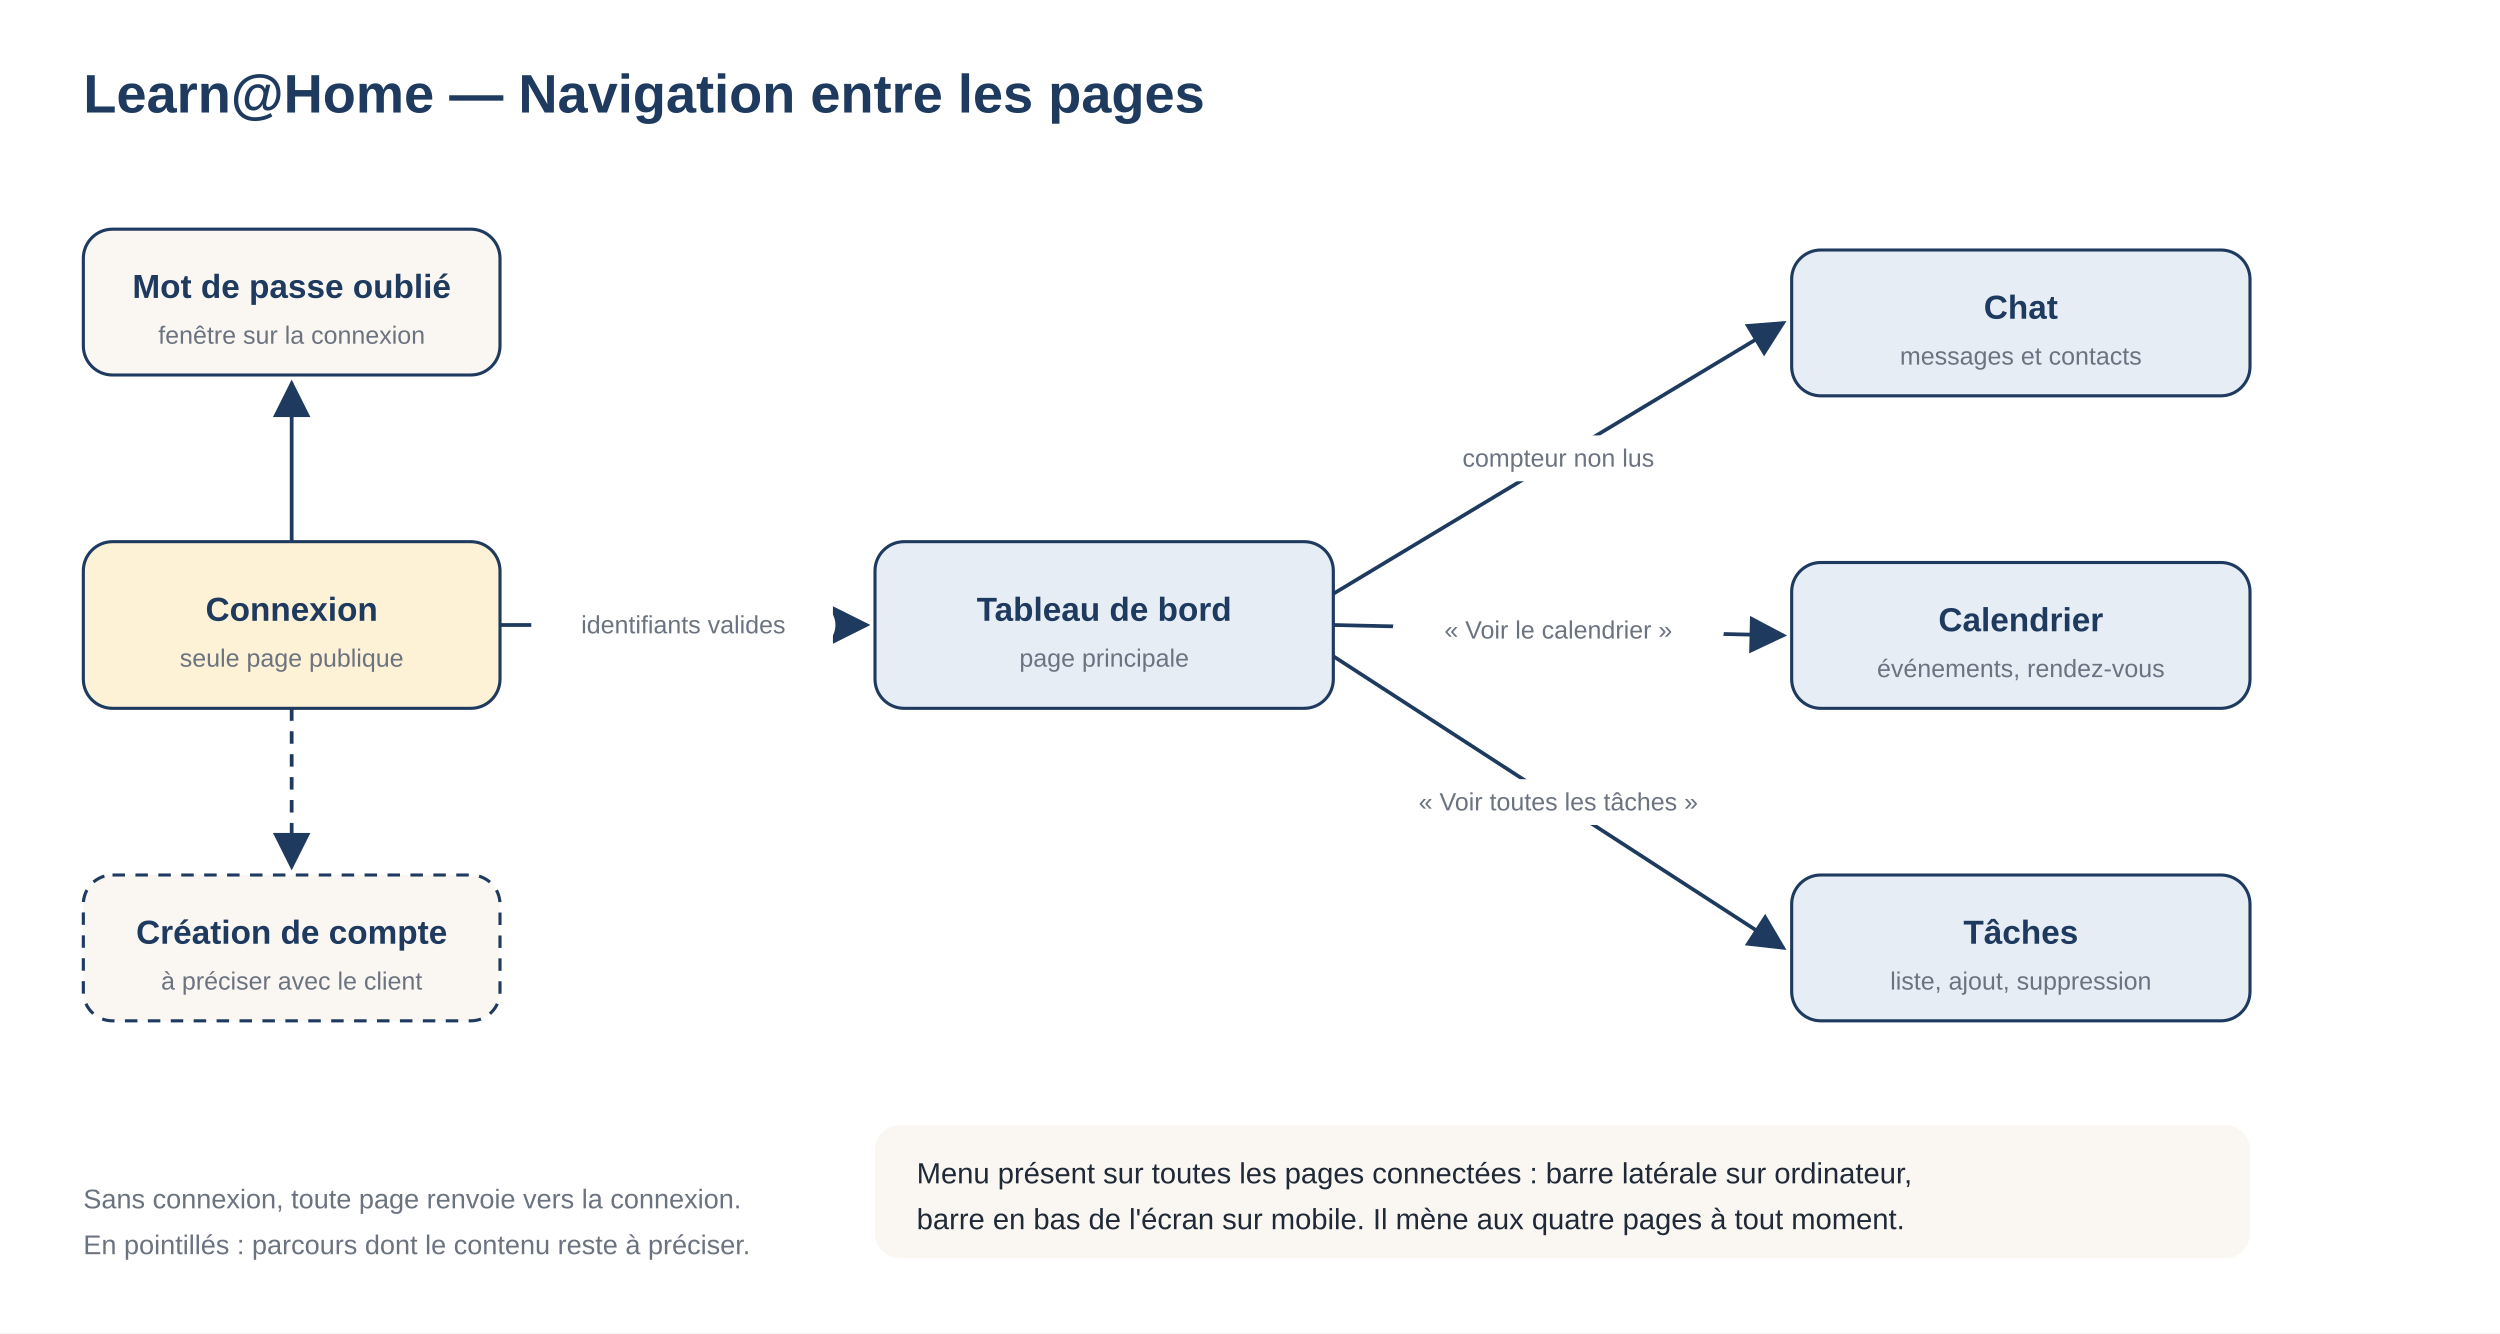
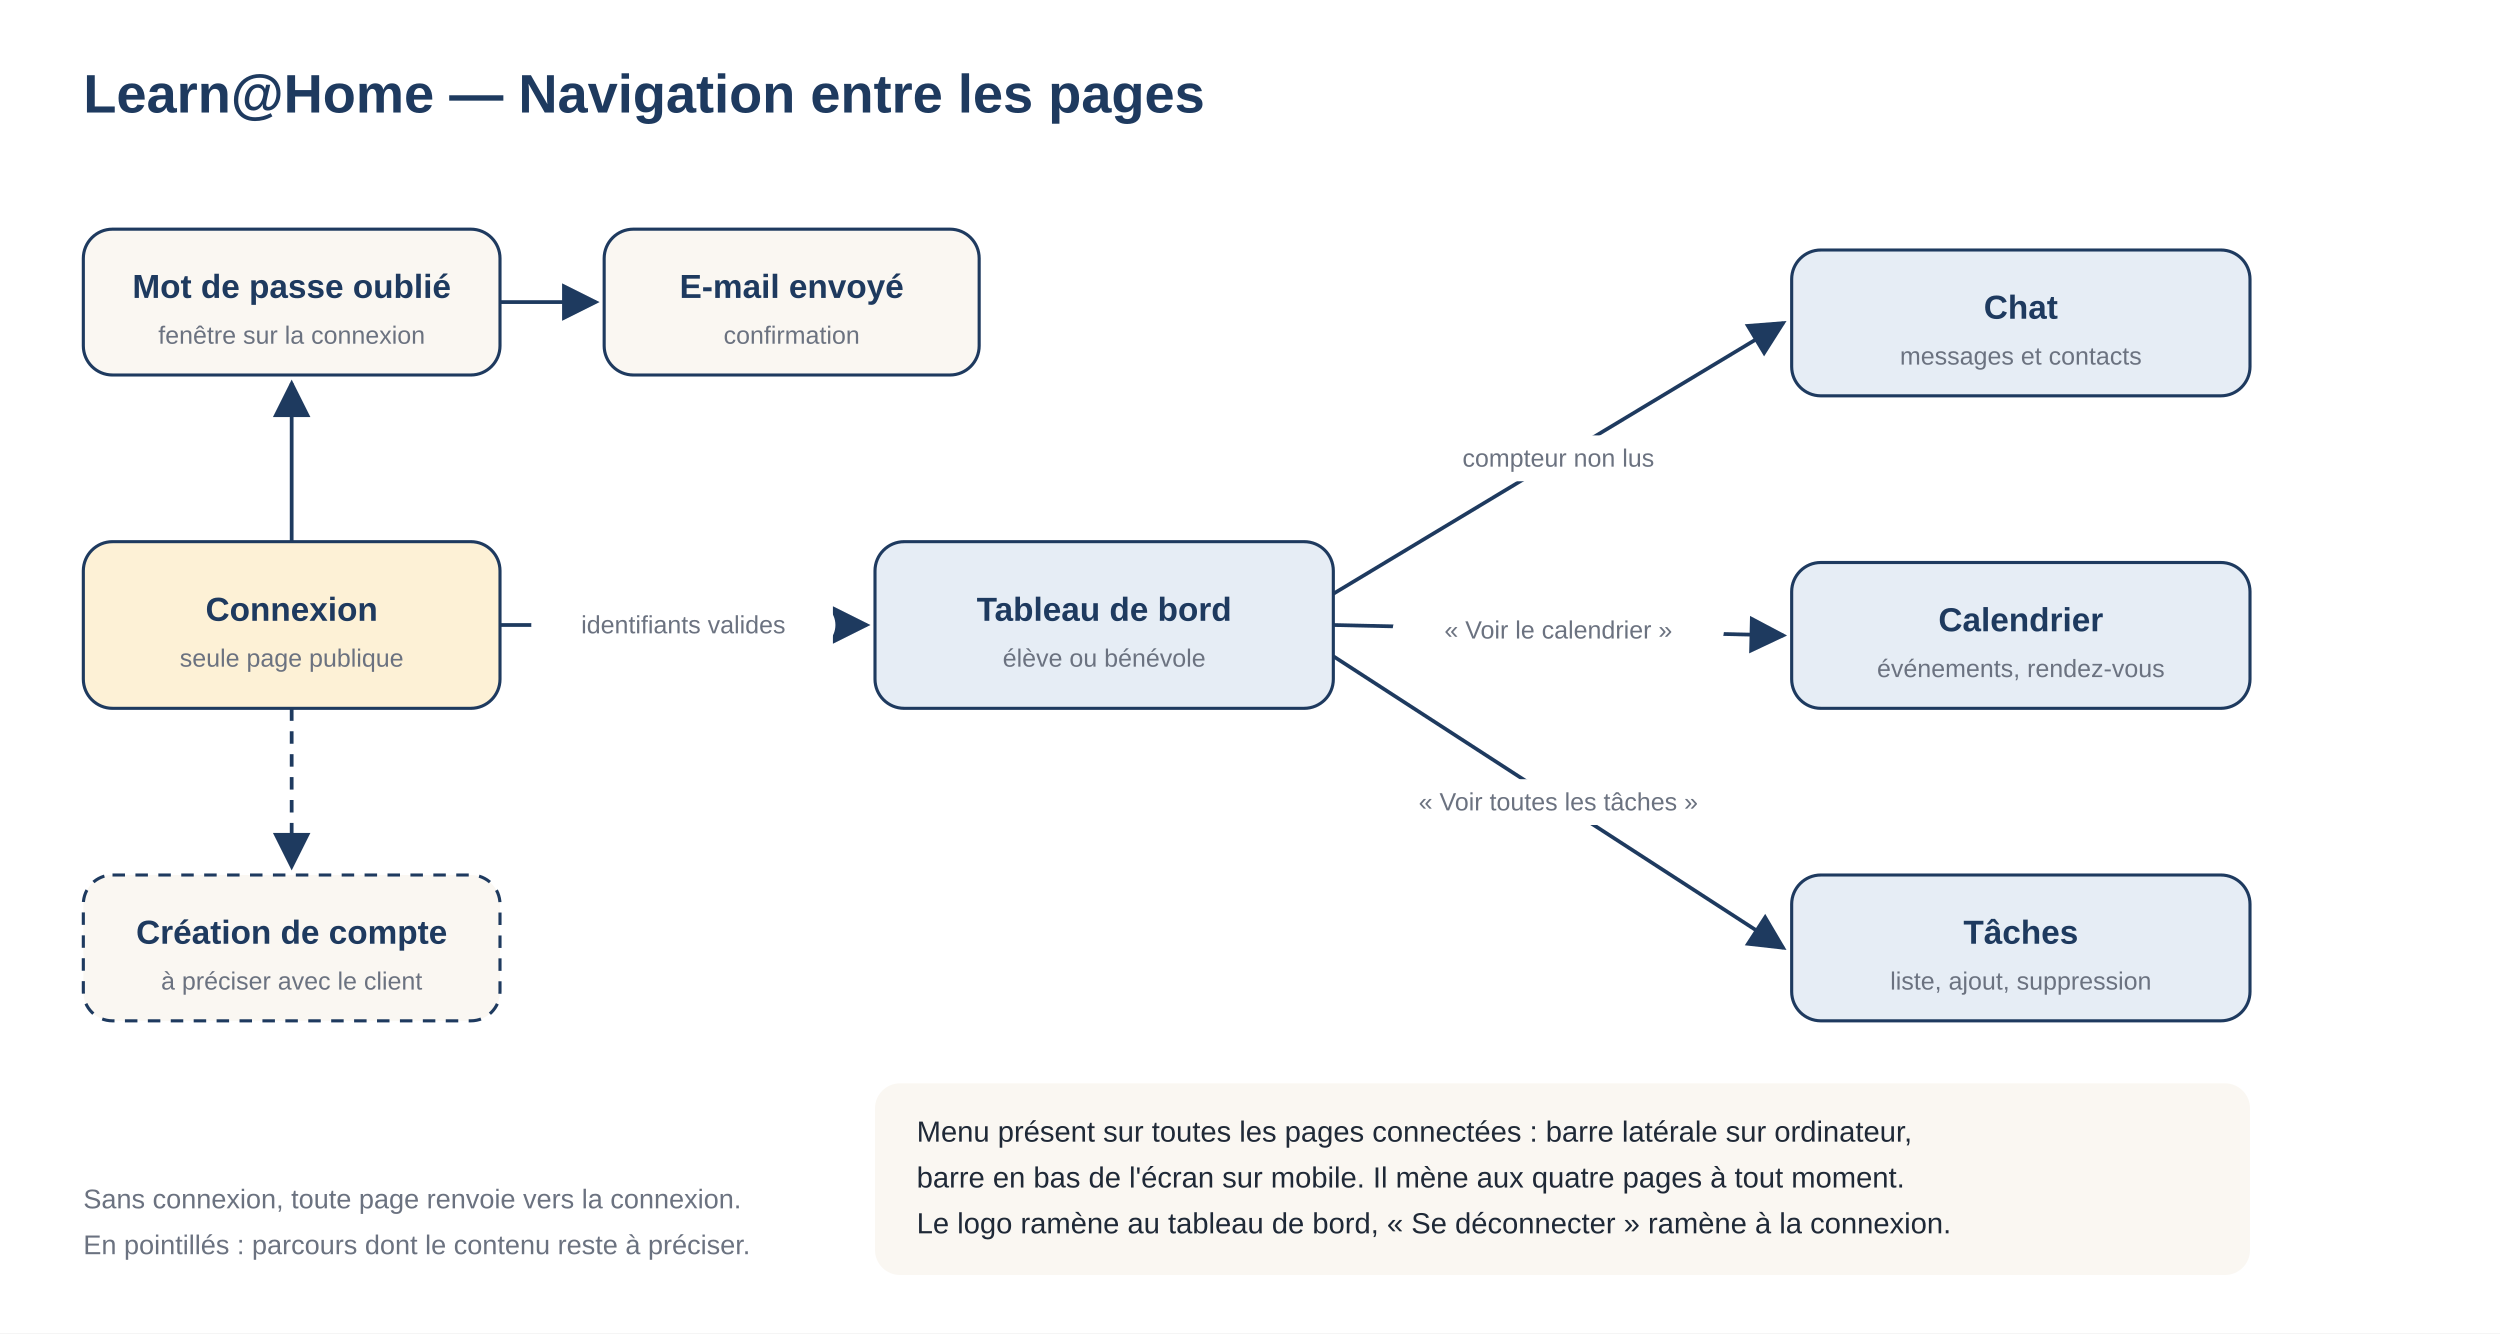
<svg xmlns="http://www.w3.org/2000/svg" width="1200" height="640" viewBox="0 0 1200 640" font-family="Nunito, Arial, sans-serif">
  <rect width="1200" height="640" fill="#FFFFFF" />
  <text x="40" y="54" font-size="26" fill="#1E3A5F" font-weight="700">Learn@Home — Navigation entre les pages</text>
  <defs>
    <marker id="fleche" markerWidth="10" markerHeight="10" refX="9" refY="5" orient="auto">
      <path d="M0 0 L10 5 L0 10 Z" fill="#1E3A5F" />
    </marker>
  </defs>
  <rect x="40" y="260" width="200" height="80" rx="14" fill="#FDF1D6" stroke="#1E3A5F" stroke-width="1.5" />
  <text x="140.0" y="298.0" font-size="16" fill="#1E3A5F" font-weight="700" text-anchor="middle">Connexion</text>
  <text x="140.0" y="320.0" font-size="12" fill="#6B7280" text-anchor="middle">seule page publique</text>
  <rect x="40" y="110" width="200" height="70" rx="14" fill="#FAF7F2" stroke="#1E3A5F" stroke-width="1.5" />
  <text x="140.0" y="143.0" font-size="16" fill="#1E3A5F" font-weight="700" text-anchor="middle">Mot de passe oublié</text>
  <text x="140.0" y="165.0" font-size="12" fill="#6B7280" text-anchor="middle">fenêtre sur la connexion</text>
+   <rect x="290" y="110" width="180" height="70" rx="14" fill="#FAF7F2" stroke="#1E3A5F" stroke-width="1.5" />
+   <text x="380.0" y="143.0" font-size="16" fill="#1E3A5F" font-weight="700" text-anchor="middle">E-mail envoyé</text>
+   <text x="380.0" y="165.0" font-size="12" fill="#6B7280" text-anchor="middle">confirmation</text>
+   <line x1="240" y1="145" x2="286" y2="145" stroke="#1E3A5F" stroke-width="1.8" marker-end="url(#fleche)" />
  <rect x="40" y="420" width="200" height="70" rx="14" fill="#FAF7F2" stroke="#1E3A5F" stroke-width="1.5" stroke-dasharray="6 5" />
  <text x="140.0" y="453.0" font-size="16" fill="#1E3A5F" font-weight="700" text-anchor="middle">Création de compte</text>
  <text x="140.0" y="475.0" font-size="12" fill="#6B7280" text-anchor="middle">à préciser avec le client</text>
  <line x1="140" y1="260" x2="140" y2="184" stroke="#1E3A5F" stroke-width="1.8" marker-end="url(#fleche)" />
  <line x1="140" y1="340" x2="140" y2="416" stroke="#1E3A5F" stroke-width="1.8" stroke-dasharray="6 5" marker-end="url(#fleche)" />
  <rect x="420" y="260" width="220" height="80" rx="14" fill="#E6EDF5" stroke="#1E3A5F" stroke-width="1.5" />
  <text x="530.0" y="298.0" font-size="16" fill="#1E3A5F" font-weight="700" text-anchor="middle">Tableau de bord</text>
-   <text x="530.0" y="320.0" font-size="12" fill="#6B7280" text-anchor="middle">page principale</text>
+   <text x="530.0" y="320.0" font-size="12" fill="#6B7280" text-anchor="middle">élève ou bénévole</text>
  <line x1="240" y1="300" x2="416" y2="300" stroke="#1E3A5F" stroke-width="1.8" marker-end="url(#fleche)" />
  <rect x="255.0" y="289.0" width="146.0" height="22" rx="11" fill="#FFFFFF" />
  <text x="328.0" y="304.0" font-size="12" fill="#6B7280" text-anchor="middle">identifiants valides</text>
  <rect x="860" y="120" width="220" height="70" rx="14" fill="#E6EDF5" stroke="#1E3A5F" stroke-width="1.5" />
  <text x="970.0" y="153.0" font-size="16" fill="#1E3A5F" font-weight="700" text-anchor="middle">Chat</text>
  <text x="970.0" y="175.0" font-size="12" fill="#6B7280" text-anchor="middle">messages et contacts</text>
  <rect x="860" y="270" width="220" height="70" rx="14" fill="#E6EDF5" stroke="#1E3A5F" stroke-width="1.5" />
  <text x="970.0" y="303.0" font-size="16" fill="#1E3A5F" font-weight="700" text-anchor="middle">Calendrier</text>
  <text x="970.0" y="325.0" font-size="12" fill="#6B7280" text-anchor="middle">événements, rendez-vous</text>
  <rect x="860" y="420" width="220" height="70" rx="14" fill="#E6EDF5" stroke="#1E3A5F" stroke-width="1.5" />
  <text x="970.0" y="453.0" font-size="16" fill="#1E3A5F" font-weight="700" text-anchor="middle">Tâches</text>
  <text x="970.0" y="475.0" font-size="12" fill="#6B7280" text-anchor="middle">liste, ajout, suppression</text>
  <line x1="640" y1="285" x2="856" y2="155" stroke="#1E3A5F" stroke-width="1.8" marker-end="url(#fleche)" />
  <rect x="688.0" y="209.0" width="120.0" height="22" rx="11" fill="#FFFFFF" />
  <text x="748.0" y="224.0" font-size="12" fill="#6B7280" text-anchor="middle">compteur non lus</text>
  <line x1="640" y1="300" x2="856" y2="305" stroke="#1E3A5F" stroke-width="1.8" marker-end="url(#fleche)" />
  <rect x="668.5" y="291.5" width="159.0" height="22" rx="11" fill="#FFFFFF" />
  <text x="748.0" y="306.5" font-size="12" fill="#6B7280" text-anchor="middle">« Voir le calendrier »</text>
  <line x1="640" y1="315" x2="856" y2="455" stroke="#1E3A5F" stroke-width="1.8" marker-end="url(#fleche)" />
  <rect x="655.5" y="374.0" width="185.0" height="22" rx="11" fill="#FFFFFF" />
  <text x="748.0" y="389.0" font-size="12" fill="#6B7280" text-anchor="middle">« Voir toutes les tâches »</text>
-   <rect x="420" y="540" width="660" height="64" rx="12" fill="#FAF7F2" />
-   <text x="440" y="568" font-size="14" fill="#1F2937">Menu présent sur toutes les pages connectées : barre latérale sur ordinateur,</text>
-   <text x="440" y="590" font-size="14" fill="#1F2937">barre en bas de l'écran sur mobile. Il mène aux quatre pages à tout moment.</text>
+   <rect x="420" y="520" width="660" height="92" rx="12" fill="#FAF7F2" />
+   <text x="440" y="548" font-size="14" fill="#1F2937">Menu présent sur toutes les pages connectées : barre latérale sur ordinateur,</text>
+   <text x="440" y="570" font-size="14" fill="#1F2937">barre en bas de l'écran sur mobile. Il mène aux quatre pages à tout moment.</text>
+   <text x="440" y="592" font-size="14" fill="#1F2937">Le logo ramène au tableau de bord, « Se déconnecter » ramène à la connexion.</text>
  <text x="40" y="580" font-size="13" fill="#6B7280">Sans connexion, toute page renvoie vers la connexion.</text>
  <text x="40" y="602" font-size="13" fill="#6B7280">En pointillés : parcours dont le contenu reste à préciser.</text>
</svg>
